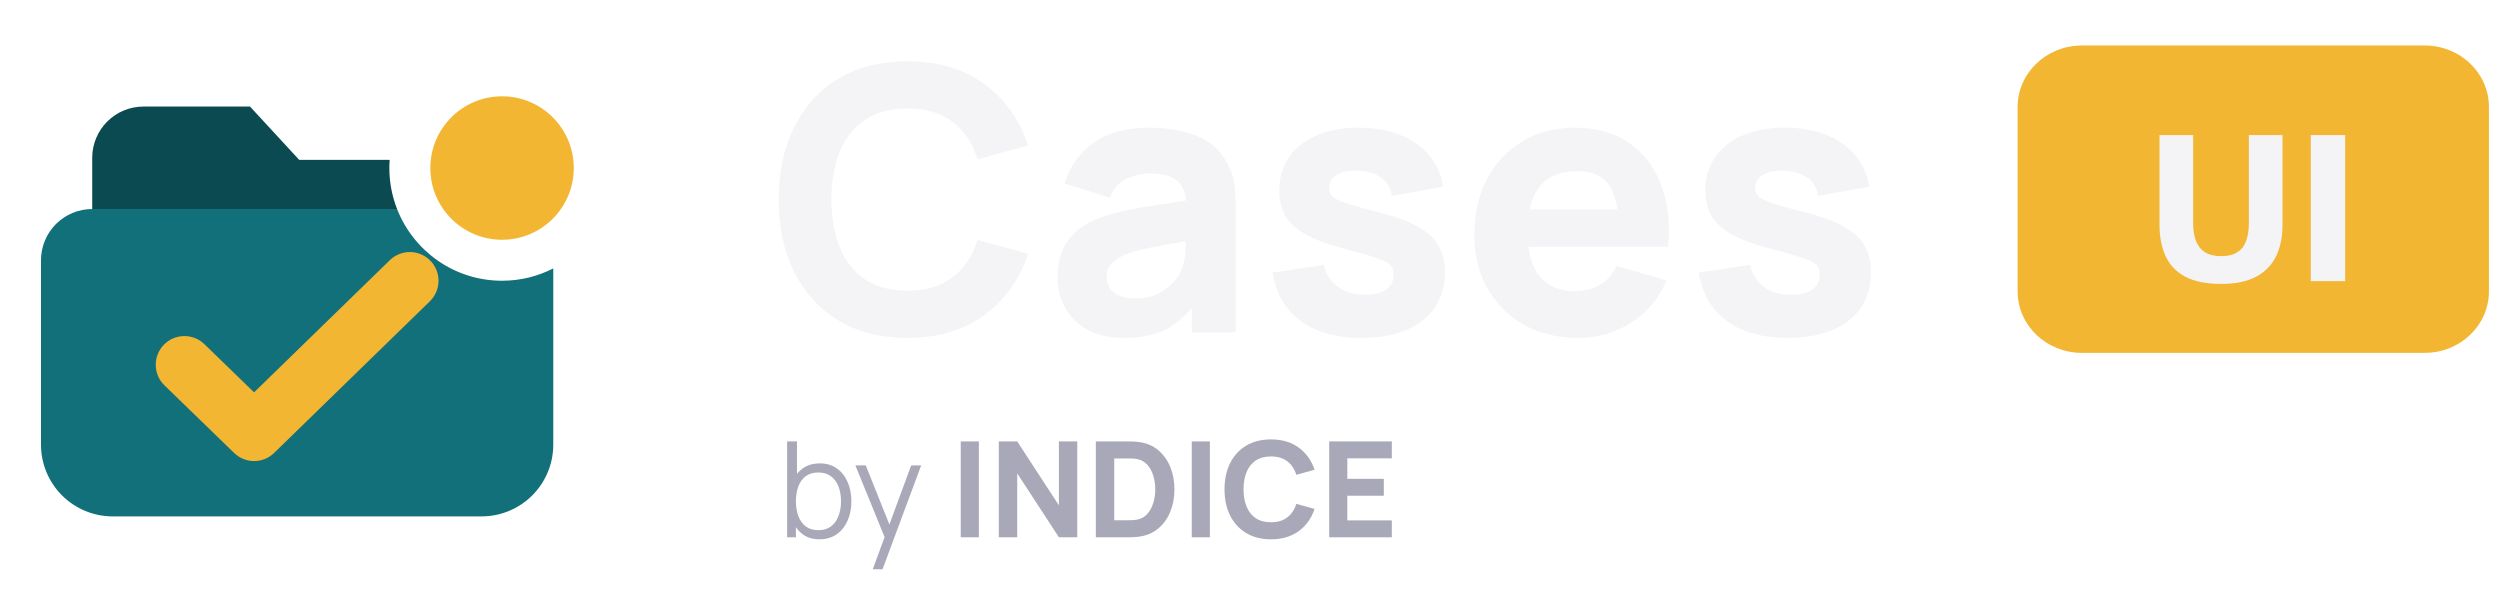
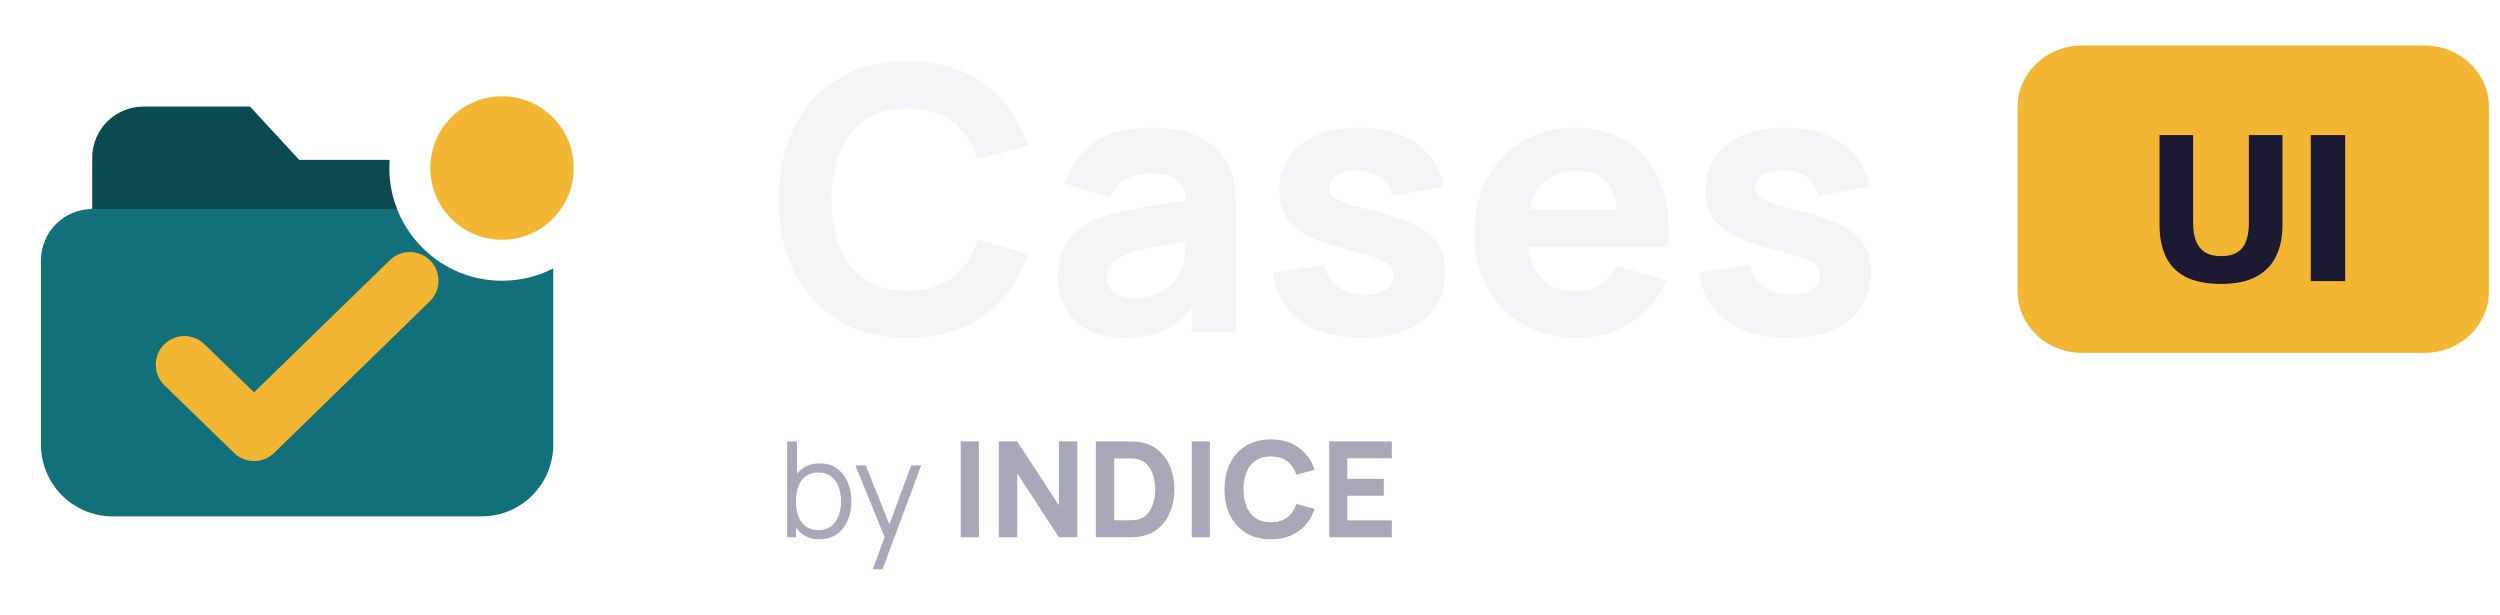
<svg xmlns="http://www.w3.org/2000/svg" width="122" height="30" viewBox="0 0 122 30" fill="none">
  <path d="M19.377 10.2C20.177 12.248 22.168 13.7 24.5 13.7C25.401 13.7 26.25 13.482 27 13.098V21.7C27 22.628 26.631 23.518 25.975 24.175C25.318 24.831 24.428 25.2 23.5 25.2H5.5C4.572 25.2 3.682 24.831 3.025 24.175C2.369 23.518 2 22.628 2 21.7V12.7C2 12.037 2.264 11.401 2.732 10.932C3.201 10.464 3.837 10.2 4.5 10.2H19.377Z" fill="#12707A" />
  <path d="M14.6 7.8H19.016C19.006 7.932 19 8.065 19 8.2C19 8.906 19.135 9.58 19.377 10.2H4.5V7.7C4.5 7.037 4.764 6.401 5.232 5.932C5.701 5.464 6.337 5.2 7 5.2H12.2L14.6 7.8Z" fill="#0B4A51" />
  <path d="M19.023 12.697C19.577 12.158 20.463 12.169 21.003 12.723C21.542 13.277 21.53 14.164 20.977 14.703L13.377 22.103C12.834 22.632 11.969 22.632 11.425 22.104L8.025 18.805C7.471 18.266 7.457 17.38 7.995 16.825C8.534 16.27 9.42 16.257 9.975 16.796L12.398 19.147L19.023 12.697Z" fill="#F2B632" />
  <path d="M24.5 4.7C26.433 4.7 28 6.267 28 8.2C28 10.133 26.433 11.7 24.5 11.7C22.567 11.7 21 10.133 21 8.2C21 6.267 22.567 4.7 24.5 4.7Z" fill="#F2B632" />
  <path d="M118.324 2.22H101.596C99.864 2.22 98.46 3.563 98.46 5.22V14.22C98.46 15.877 99.864 17.22 101.596 17.22H118.324C120.056 17.22 121.46 15.877 121.46 14.22V5.22C121.46 3.563 120.056 2.22 118.324 2.22Z" fill="#F2B632" />
-   <path d="M108.4 13.855C107.673 13.855 107.088 13.739 106.645 13.505C106.205 13.272 105.885 12.94 105.685 12.51C105.485 12.077 105.385 11.567 105.385 10.98C105.385 10.85 105.385 10.678 105.385 10.465C105.385 10.248 105.385 10.012 105.385 9.755C105.385 9.495 105.385 9.235 105.385 8.975C105.385 8.515 105.385 8.1 105.385 7.73C105.385 7.36 105.385 6.98 105.385 6.59H107.025C107.025 6.98 107.025 7.36 107.025 7.73C107.025 8.1 107.025 8.515 107.025 8.975V10.89C107.025 11.23 107.072 11.52 107.165 11.76C107.258 12 107.405 12.184 107.605 12.31C107.808 12.437 108.072 12.5 108.395 12.5C108.722 12.5 108.983 12.437 109.18 12.31C109.38 12.184 109.523 12 109.61 11.76C109.7 11.52 109.745 11.229 109.745 10.885V8.975C109.745 8.515 109.745 8.1 109.745 7.73C109.745 7.36 109.745 6.98 109.745 6.59H111.385C111.385 6.98 111.385 7.36 111.385 7.73C111.385 8.1 111.385 8.515 111.385 8.975C111.385 9.235 111.385 9.497 111.385 9.76C111.385 10.02 111.385 10.258 111.385 10.475C111.385 10.692 111.385 10.862 111.385 10.985C111.385 11.572 111.28 12.08 111.07 12.51C110.86 12.94 110.535 13.272 110.095 13.505C109.655 13.739 109.09 13.855 108.4 13.855Z" fill="#F4F4F6" />
-   <path d="M112.765 13.72C112.765 13.337 112.765 12.965 112.765 12.605C112.765 12.245 112.765 11.842 112.765 11.395V8.975C112.765 8.515 112.765 8.1 112.765 7.73C112.765 7.36 112.765 6.98 112.765 6.59H114.445C114.445 6.98 114.445 7.36 114.445 7.73C114.445 8.1 114.445 8.515 114.445 8.975V11.395C114.445 11.842 114.445 12.245 114.445 12.605C114.445 12.965 114.445 13.337 114.445 13.72H112.765Z" fill="#F4F4F6" />
+   <path d="M108.4 13.855C107.673 13.855 107.088 13.739 106.645 13.505C106.205 13.272 105.885 12.94 105.685 12.51C105.485 12.077 105.385 11.567 105.385 10.98C105.385 10.85 105.385 10.678 105.385 10.465C105.385 10.248 105.385 10.012 105.385 9.755C105.385 9.495 105.385 9.235 105.385 8.975C105.385 8.515 105.385 8.1 105.385 7.73C105.385 7.36 105.385 6.98 105.385 6.59H107.025C107.025 6.98 107.025 7.36 107.025 7.73C107.025 8.1 107.025 8.515 107.025 8.975V10.89C107.025 11.23 107.072 11.52 107.165 11.76C107.258 12 107.405 12.184 107.605 12.31C107.808 12.437 108.072 12.5 108.395 12.5C108.722 12.5 108.983 12.437 109.18 12.31C109.38 12.184 109.523 12 109.61 11.76C109.7 11.52 109.745 11.229 109.745 10.885V8.975C109.745 8.515 109.745 8.1 109.745 7.73C109.745 7.36 109.745 6.98 109.745 6.59H111.385C111.385 6.98 111.385 7.36 111.385 7.73C111.385 8.1 111.385 8.515 111.385 8.975C111.385 9.235 111.385 9.497 111.385 9.76C111.385 10.02 111.385 10.258 111.385 10.475C111.385 10.692 111.385 10.862 111.385 10.985C111.385 11.572 111.28 12.08 111.07 12.51C110.86 12.94 110.535 13.272 110.095 13.505C109.655 13.739 109.09 13.855 108.4 13.855Z" fill="#1C1A33" />
+   <path d="M112.765 13.72C112.765 13.337 112.765 12.965 112.765 12.605C112.765 12.245 112.765 11.842 112.765 11.395V8.975C112.765 8.515 112.765 8.1 112.765 7.73C112.765 7.36 112.765 6.98 112.765 6.59H114.445C114.445 6.98 114.445 7.36 114.445 7.73C114.445 8.1 114.445 8.515 114.445 8.975V11.395C114.445 11.842 114.445 12.245 114.445 12.605C114.445 12.965 114.445 13.337 114.445 13.72H112.765Z" fill="#1C1A33" />
  <path d="M44.282 2.99C45.77 2.99 47.018 3.359 48.026 4.097C49.04 4.835 49.754 5.834 50.168 7.094L47.702 7.778C47.462 6.992 47.057 6.384 46.487 5.952C45.917 5.514 45.182 5.294 44.282 5.294C43.46 5.294 42.773 5.477 42.221 5.843C41.675 6.209 41.264 6.725 40.988 7.391C40.712 8.057 40.574 8.84 40.574 9.74C40.574 10.64 40.712 11.423 40.988 12.089C41.264 12.755 41.675 13.271 42.221 13.637C42.773 14.003 43.46 14.186 44.282 14.186C45.182 14.186 45.917 13.967 46.487 13.529C47.057 13.091 47.462 12.482 47.702 11.703L50.168 12.386C49.754 13.646 49.04 14.645 48.026 15.383C47.018 16.121 45.77 16.49 44.282 16.49C42.986 16.49 41.867 16.208 40.925 15.644C39.989 15.08 39.266 14.291 38.756 13.277C38.252 12.263 38 11.084 38 9.74C38 8.396 38.252 7.217 38.756 6.204C39.266 5.19 39.989 4.4 40.925 3.836C41.867 3.272 42.986 2.99 44.282 2.99Z" fill="#F4F4F6" />
  <path d="M56.109 6.23C56.967 6.23 57.73 6.362 58.395 6.626C59.062 6.89 59.565 7.347 59.907 7.995C60.099 8.355 60.214 8.715 60.25 9.075C60.286 9.434 60.304 9.836 60.304 10.28V16.22H58.161V15.025C57.774 15.481 57.364 15.826 56.929 16.058C56.383 16.346 55.69 16.49 54.85 16.49C54.154 16.49 53.562 16.358 53.076 16.094C52.596 15.824 52.23 15.467 51.978 15.023C51.733 14.573 51.609 14.078 51.609 13.539C51.609 13.089 51.678 12.677 51.816 12.305C51.954 11.933 52.177 11.607 52.482 11.325C52.794 11.037 53.212 10.796 53.733 10.604C54.093 10.472 54.523 10.355 55.02 10.253C55.519 10.151 56.083 10.055 56.713 9.965C57.083 9.909 57.475 9.849 57.889 9.787C57.842 9.386 57.713 9.08 57.496 8.868C57.22 8.598 56.757 8.462 56.109 8.462C55.749 8.462 55.374 8.549 54.984 8.723C54.595 8.897 54.322 9.206 54.166 9.65L51.951 8.948C52.197 8.144 52.66 7.49 53.338 6.986C54.016 6.482 54.94 6.23 56.109 6.23ZM57.866 11.771C57.464 11.84 57.119 11.901 56.83 11.955C56.38 12.033 56.016 12.104 55.74 12.17C55.464 12.236 55.222 12.308 55.012 12.386C54.772 12.482 54.577 12.588 54.427 12.702C54.283 12.81 54.175 12.929 54.102 13.061C54.036 13.193 54.004 13.34 54.004 13.502C54.004 13.724 54.058 13.917 54.166 14.079C54.28 14.234 54.439 14.354 54.643 14.438C54.847 14.522 55.09 14.564 55.372 14.564C55.822 14.564 56.2 14.486 56.506 14.331C56.818 14.169 57.063 13.985 57.243 13.781C57.429 13.577 57.556 13.406 57.622 13.268C57.748 13.004 57.82 12.698 57.838 12.35C57.852 12.135 57.861 11.942 57.866 11.771Z" fill-rule="evenodd" clip-rule="evenodd" fill="#F4F4F6" />
  <path d="M66.298 6.23C67.06 6.23 67.735 6.348 68.323 6.582C68.911 6.816 69.385 7.149 69.745 7.581C70.111 8.012 70.336 8.522 70.42 9.11L67.918 9.56C67.876 9.2 67.72 8.916 67.45 8.706C67.18 8.496 66.814 8.372 66.352 8.336C65.902 8.306 65.539 8.366 65.263 8.516C64.993 8.666 64.857 8.883 64.857 9.165C64.858 9.332 64.915 9.473 65.028 9.587C65.148 9.701 65.392 9.818 65.758 9.938C66.13 10.058 66.694 10.214 67.45 10.406C68.188 10.598 68.779 10.824 69.223 11.082C69.673 11.334 70 11.639 70.204 11.999C70.408 12.353 70.51 12.783 70.51 13.287C70.51 14.282 70.15 15.065 69.43 15.635C68.71 16.205 67.713 16.49 66.441 16.49C65.218 16.49 64.228 16.215 63.472 15.663C62.722 15.105 62.266 14.318 62.103 13.304L64.606 12.926C64.707 13.382 64.932 13.74 65.28 13.998C65.634 14.256 66.082 14.384 66.622 14.384C67.066 14.384 67.407 14.3 67.647 14.132C67.887 13.958 68.008 13.718 68.008 13.413C68.008 13.221 67.959 13.068 67.863 12.954C67.767 12.834 67.552 12.716 67.216 12.602C66.886 12.488 66.37 12.338 65.668 12.152C64.876 11.948 64.243 11.72 63.769 11.468C63.295 11.216 62.953 10.916 62.743 10.568C62.533 10.214 62.428 9.788 62.428 9.291C62.428 8.667 62.587 8.126 62.904 7.67C63.222 7.208 63.67 6.854 64.246 6.608C64.828 6.356 65.512 6.23 66.298 6.23Z" fill="#F4F4F6" />
  <path d="M76.861 6.23C77.881 6.23 78.749 6.471 79.463 6.951C80.177 7.431 80.705 8.105 81.047 8.975C81.389 9.845 81.508 10.868 81.406 12.044H74.583C74.659 12.627 74.839 13.102 75.124 13.466C75.52 13.958 76.099 14.205 76.861 14.205C77.341 14.205 77.753 14.099 78.095 13.889C78.437 13.679 78.698 13.376 78.878 12.98L81.325 13.682C80.959 14.57 80.381 15.261 79.589 15.752C78.803 16.244 77.942 16.49 77.006 16.49C76.01 16.49 75.13 16.277 74.368 15.851C73.612 15.419 73.019 14.828 72.587 14.079C72.161 13.323 71.947 12.458 71.947 11.486C71.947 10.424 72.157 9.5 72.577 8.714C72.997 7.928 73.576 7.319 74.314 6.887C75.052 6.449 75.901 6.23 76.861 6.23ZM76.97 8.354C76.136 8.354 75.52 8.61 75.124 9.12C74.901 9.408 74.744 9.778 74.648 10.226H78.928C78.856 9.701 78.718 9.295 78.509 9.011C78.197 8.573 77.684 8.354 76.97 8.354Z" fill-rule="evenodd" clip-rule="evenodd" fill="#F4F4F6" />
  <path d="M87.093 6.23C87.855 6.23 88.53 6.348 89.118 6.582C89.706 6.816 90.18 7.149 90.54 7.581C90.906 8.012 91.131 8.522 91.215 9.11L88.713 9.56C88.671 9.2 88.515 8.916 88.245 8.706C87.975 8.496 87.609 8.372 87.147 8.336C86.697 8.306 86.334 8.366 86.058 8.516C85.788 8.666 85.652 8.883 85.652 9.165C85.652 9.332 85.709 9.473 85.823 9.587C85.943 9.701 86.187 9.818 86.553 9.938C86.925 10.058 87.489 10.214 88.245 10.406C88.983 10.598 89.574 10.824 90.018 11.082C90.468 11.334 90.795 11.639 90.999 11.999C91.203 12.353 91.305 12.783 91.305 13.287C91.305 14.282 90.945 15.065 90.225 15.635C89.505 16.205 88.508 16.49 87.236 16.49C86.013 16.49 85.022 16.215 84.267 15.663C83.517 15.105 83.06 14.318 82.898 13.304L85.4 12.926C85.502 13.382 85.727 13.74 86.075 13.998C86.429 14.256 86.877 14.384 87.417 14.384C87.861 14.384 88.203 14.3 88.442 14.132C88.682 13.958 88.803 13.718 88.803 13.413C88.803 13.221 88.754 13.068 88.658 12.954C88.562 12.834 88.347 12.716 88.011 12.602C87.681 12.488 87.165 12.338 86.463 12.152C85.671 11.948 85.037 11.72 84.564 11.468C84.09 11.216 83.748 10.916 83.538 10.568C83.328 10.214 83.223 9.788 83.223 9.291C83.223 8.667 83.381 8.126 83.699 7.67C84.017 7.208 84.465 6.854 85.041 6.608C85.623 6.356 86.307 6.23 87.093 6.23Z" fill="#F4F4F6" />
  <path d="M43.402 25.594L44.466 22.71H44.953L43.068 27.78H42.591L43.168 26.211L41.742 22.71H42.249L43.402 25.594Z" fill="#A9A8B8" />
  <path d="M38.893 23.123C38.975 23.02 39.071 22.93 39.179 22.853C39.404 22.693 39.681 22.613 40.011 22.613C40.331 22.613 40.606 22.694 40.836 22.857C41.065 23.019 41.241 23.24 41.362 23.519C41.486 23.799 41.548 24.114 41.548 24.462C41.548 24.813 41.486 25.128 41.362 25.408C41.239 25.687 41.062 25.909 40.83 26.074C40.598 26.236 40.318 26.318 39.991 26.318C39.668 26.318 39.395 26.236 39.172 26.074C39.042 25.978 38.934 25.861 38.841 25.727V26.22H38.412V21.541H38.893V23.123ZM39.933 23.058C39.688 23.058 39.484 23.118 39.321 23.237C39.161 23.356 39.041 23.522 38.961 23.734C38.881 23.944 38.841 24.187 38.841 24.462C38.841 24.733 38.881 24.976 38.961 25.19C39.041 25.402 39.163 25.57 39.325 25.691C39.488 25.812 39.693 25.873 39.942 25.873C40.187 25.873 40.391 25.811 40.554 25.687C40.716 25.564 40.837 25.395 40.917 25.183C40.999 24.969 41.041 24.729 41.041 24.462C41.041 24.198 41.001 23.959 40.921 23.747C40.841 23.535 40.718 23.367 40.554 23.244C40.391 23.12 40.184 23.058 39.933 23.058Z" fill-rule="evenodd" clip-rule="evenodd" fill="#A9A8B8" />
  <path d="M62.024 21.443C62.562 21.443 63.013 21.576 63.377 21.842C63.743 22.109 64.001 22.47 64.15 22.924L63.26 23.171C63.173 22.888 63.026 22.668 62.82 22.512C62.614 22.354 62.349 22.275 62.024 22.275C61.728 22.275 61.48 22.341 61.28 22.473C61.083 22.605 60.935 22.791 60.835 23.032C60.735 23.272 60.685 23.555 60.685 23.88C60.686 24.205 60.735 24.488 60.835 24.728C60.935 24.968 61.083 25.155 61.28 25.288C61.48 25.42 61.728 25.486 62.024 25.486C62.349 25.486 62.614 25.407 62.82 25.248C63.026 25.09 63.173 24.87 63.26 24.588L64.15 24.835C64.001 25.29 63.743 25.652 63.377 25.919C63.013 26.185 62.562 26.318 62.024 26.318C61.556 26.318 61.153 26.216 60.812 26.012C60.475 25.809 60.214 25.524 60.029 25.158C59.847 24.792 59.756 24.366 59.756 23.88C59.756 23.395 59.847 22.969 60.029 22.603C60.214 22.237 60.474 21.952 60.812 21.748C61.153 21.545 61.556 21.443 62.024 21.443Z" fill="#A9A8B8" />
  <path d="M47.769 26.22H46.885V21.541H47.769V26.22Z" fill="#A9A8B8" />
  <path d="M51.674 24.661V21.541H52.571V26.22H51.674L49.64 23.1V26.22H48.742V21.541H49.64L51.674 24.661Z" fill="#A9A8B8" />
  <path d="M55.22 21.544C55.335 21.546 55.446 21.553 55.552 21.566C55.928 21.611 56.248 21.743 56.51 21.959C56.772 22.176 56.972 22.451 57.108 22.785C57.245 23.118 57.312 23.484 57.312 23.88C57.312 24.277 57.245 24.642 57.108 24.975C56.972 25.309 56.772 25.585 56.51 25.801C56.248 26.018 55.928 26.148 55.552 26.194C55.446 26.207 55.335 26.215 55.22 26.217C55.105 26.219 55.029 26.22 54.992 26.22H53.477V21.541H54.992C55.029 21.541 55.105 21.541 55.22 21.544ZM54.375 25.388H54.992C55.051 25.388 55.13 25.387 55.23 25.385C55.329 25.381 55.419 25.371 55.499 25.356C55.703 25.315 55.869 25.219 55.997 25.07C56.127 24.92 56.223 24.74 56.283 24.53C56.346 24.32 56.377 24.103 56.377 23.88C56.377 23.646 56.344 23.424 56.279 23.214C56.217 23.004 56.12 22.826 55.99 22.681C55.86 22.536 55.696 22.444 55.499 22.405C55.419 22.387 55.329 22.378 55.23 22.375C55.13 22.373 55.051 22.373 54.992 22.373H54.375V25.388Z" fill-rule="evenodd" clip-rule="evenodd" fill="#A9A8B8" />
  <path d="M59.042 26.22H58.158V21.541H59.042V26.22Z" fill="#A9A8B8" />
  <path d="M67.921 22.366H65.75V23.367H67.53V24.192H65.75V25.395H67.921V26.22H64.865V21.541H67.921V22.366Z" fill="#A9A8B8" />
</svg>
